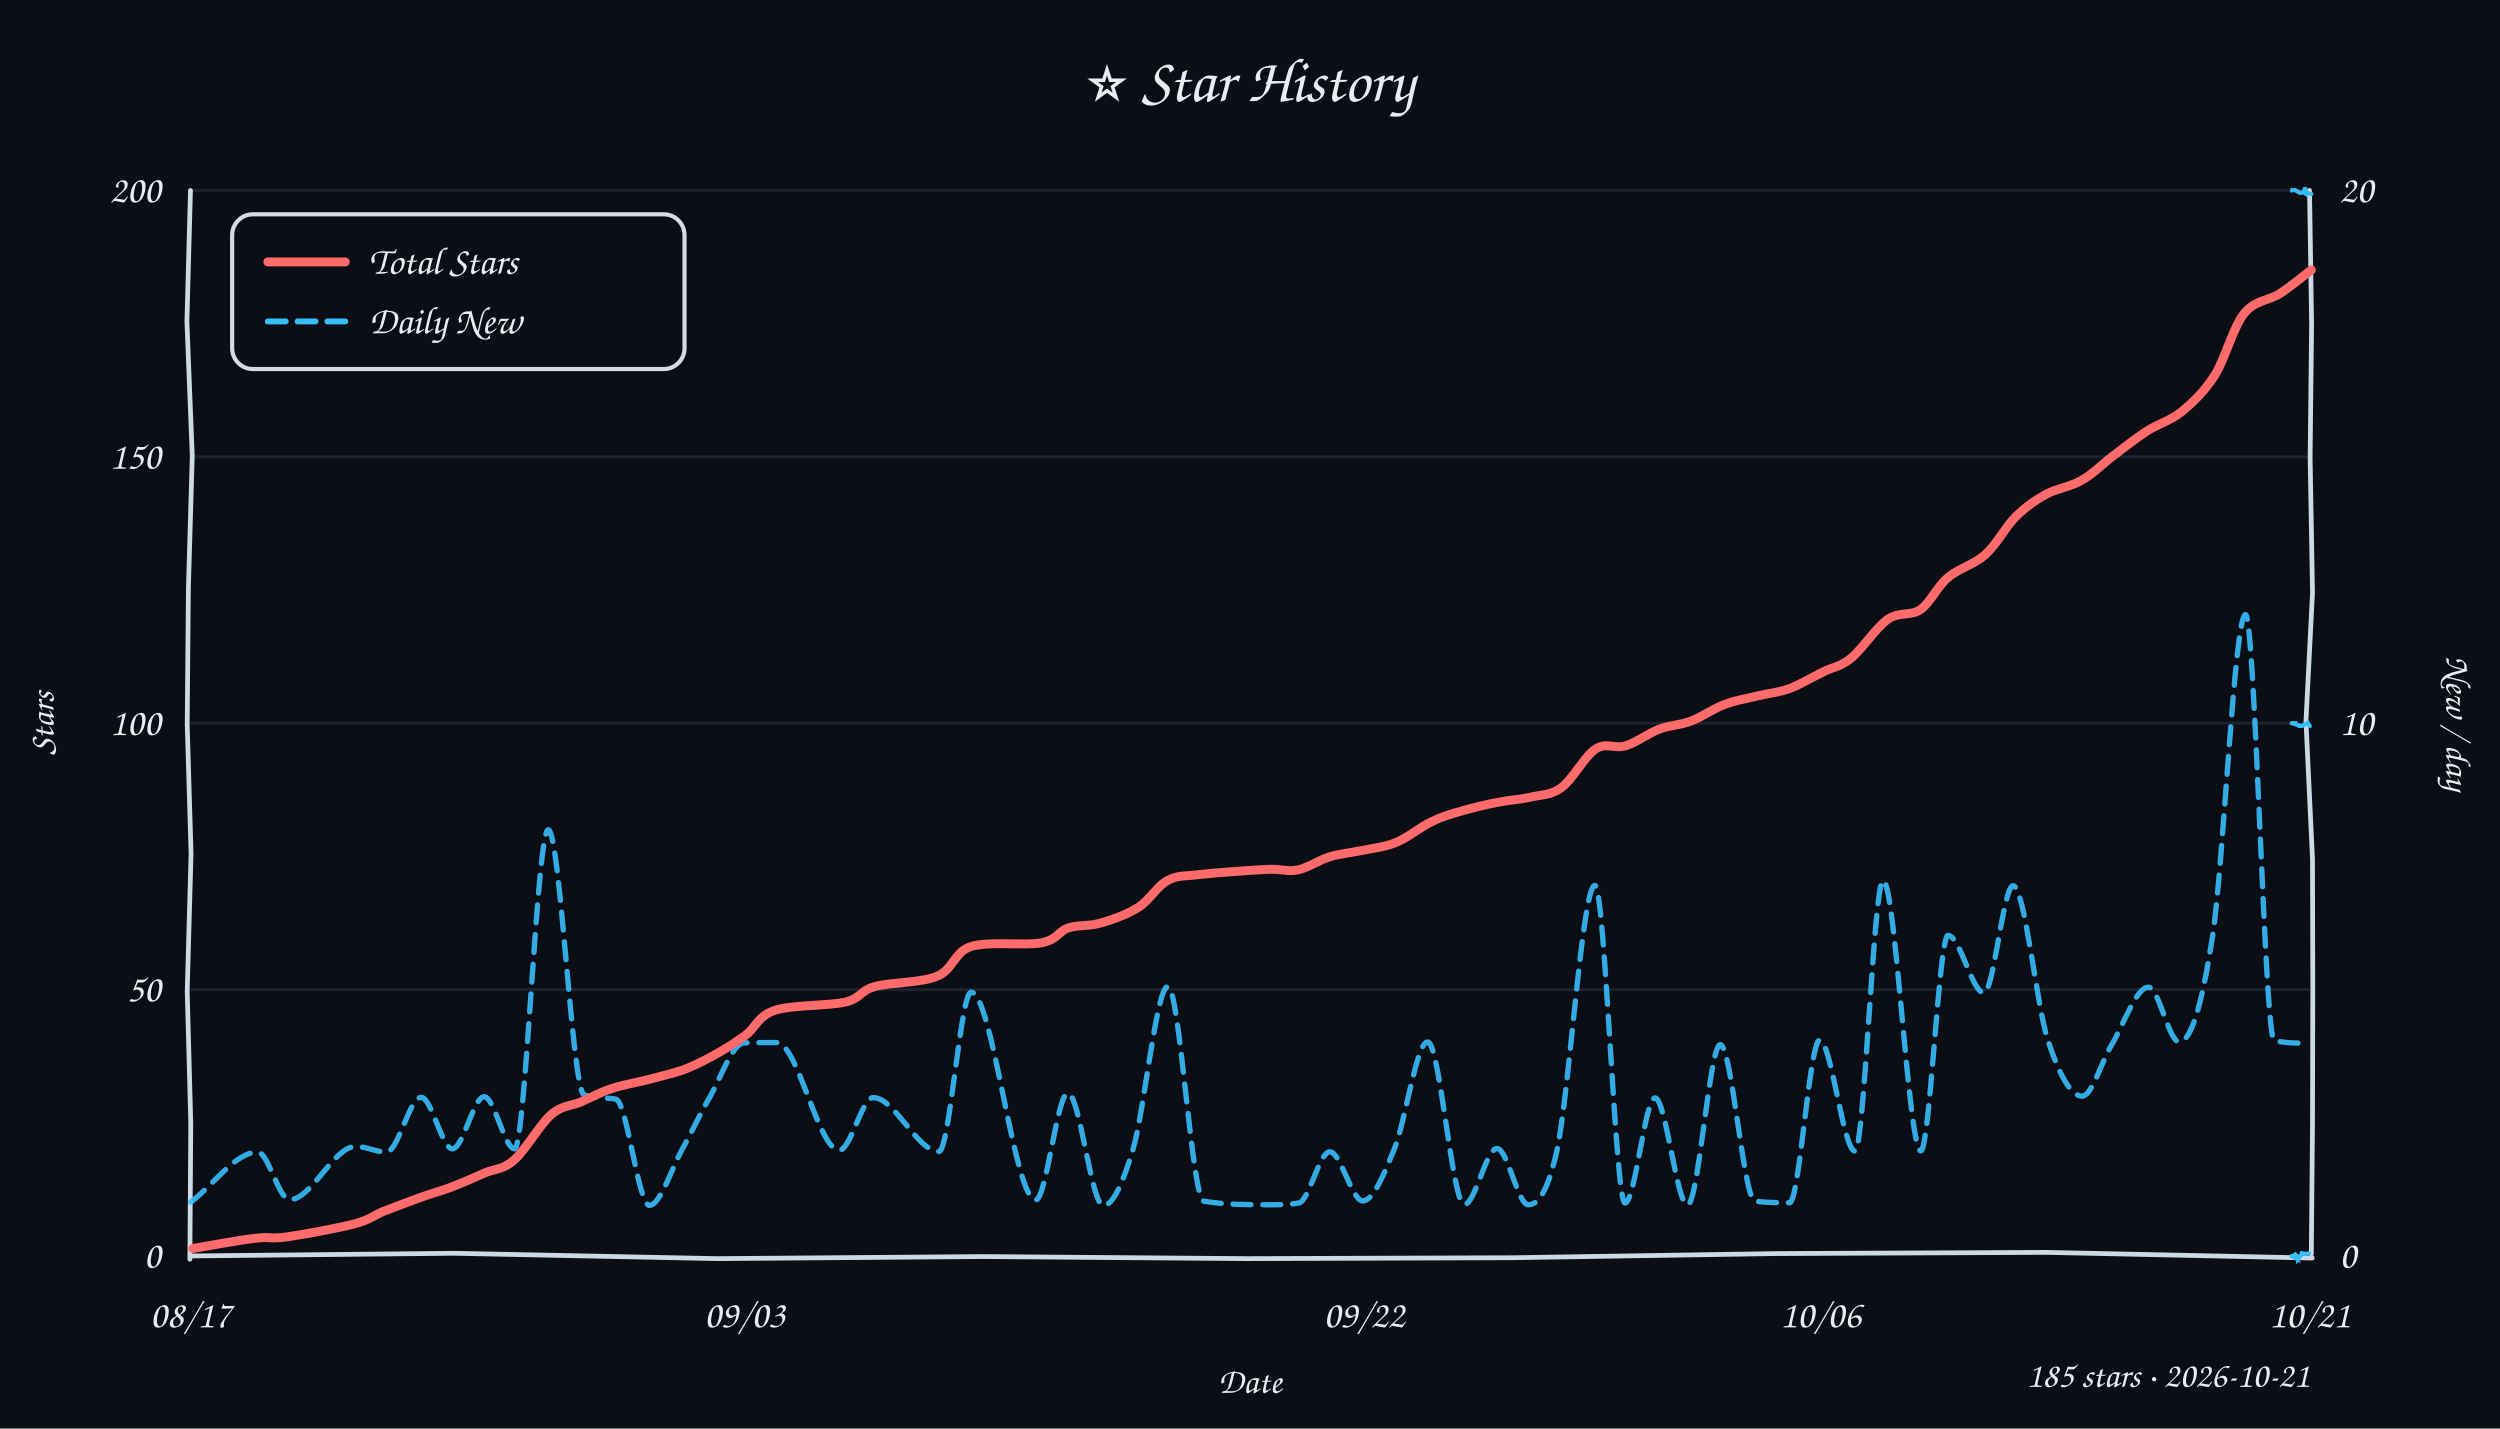
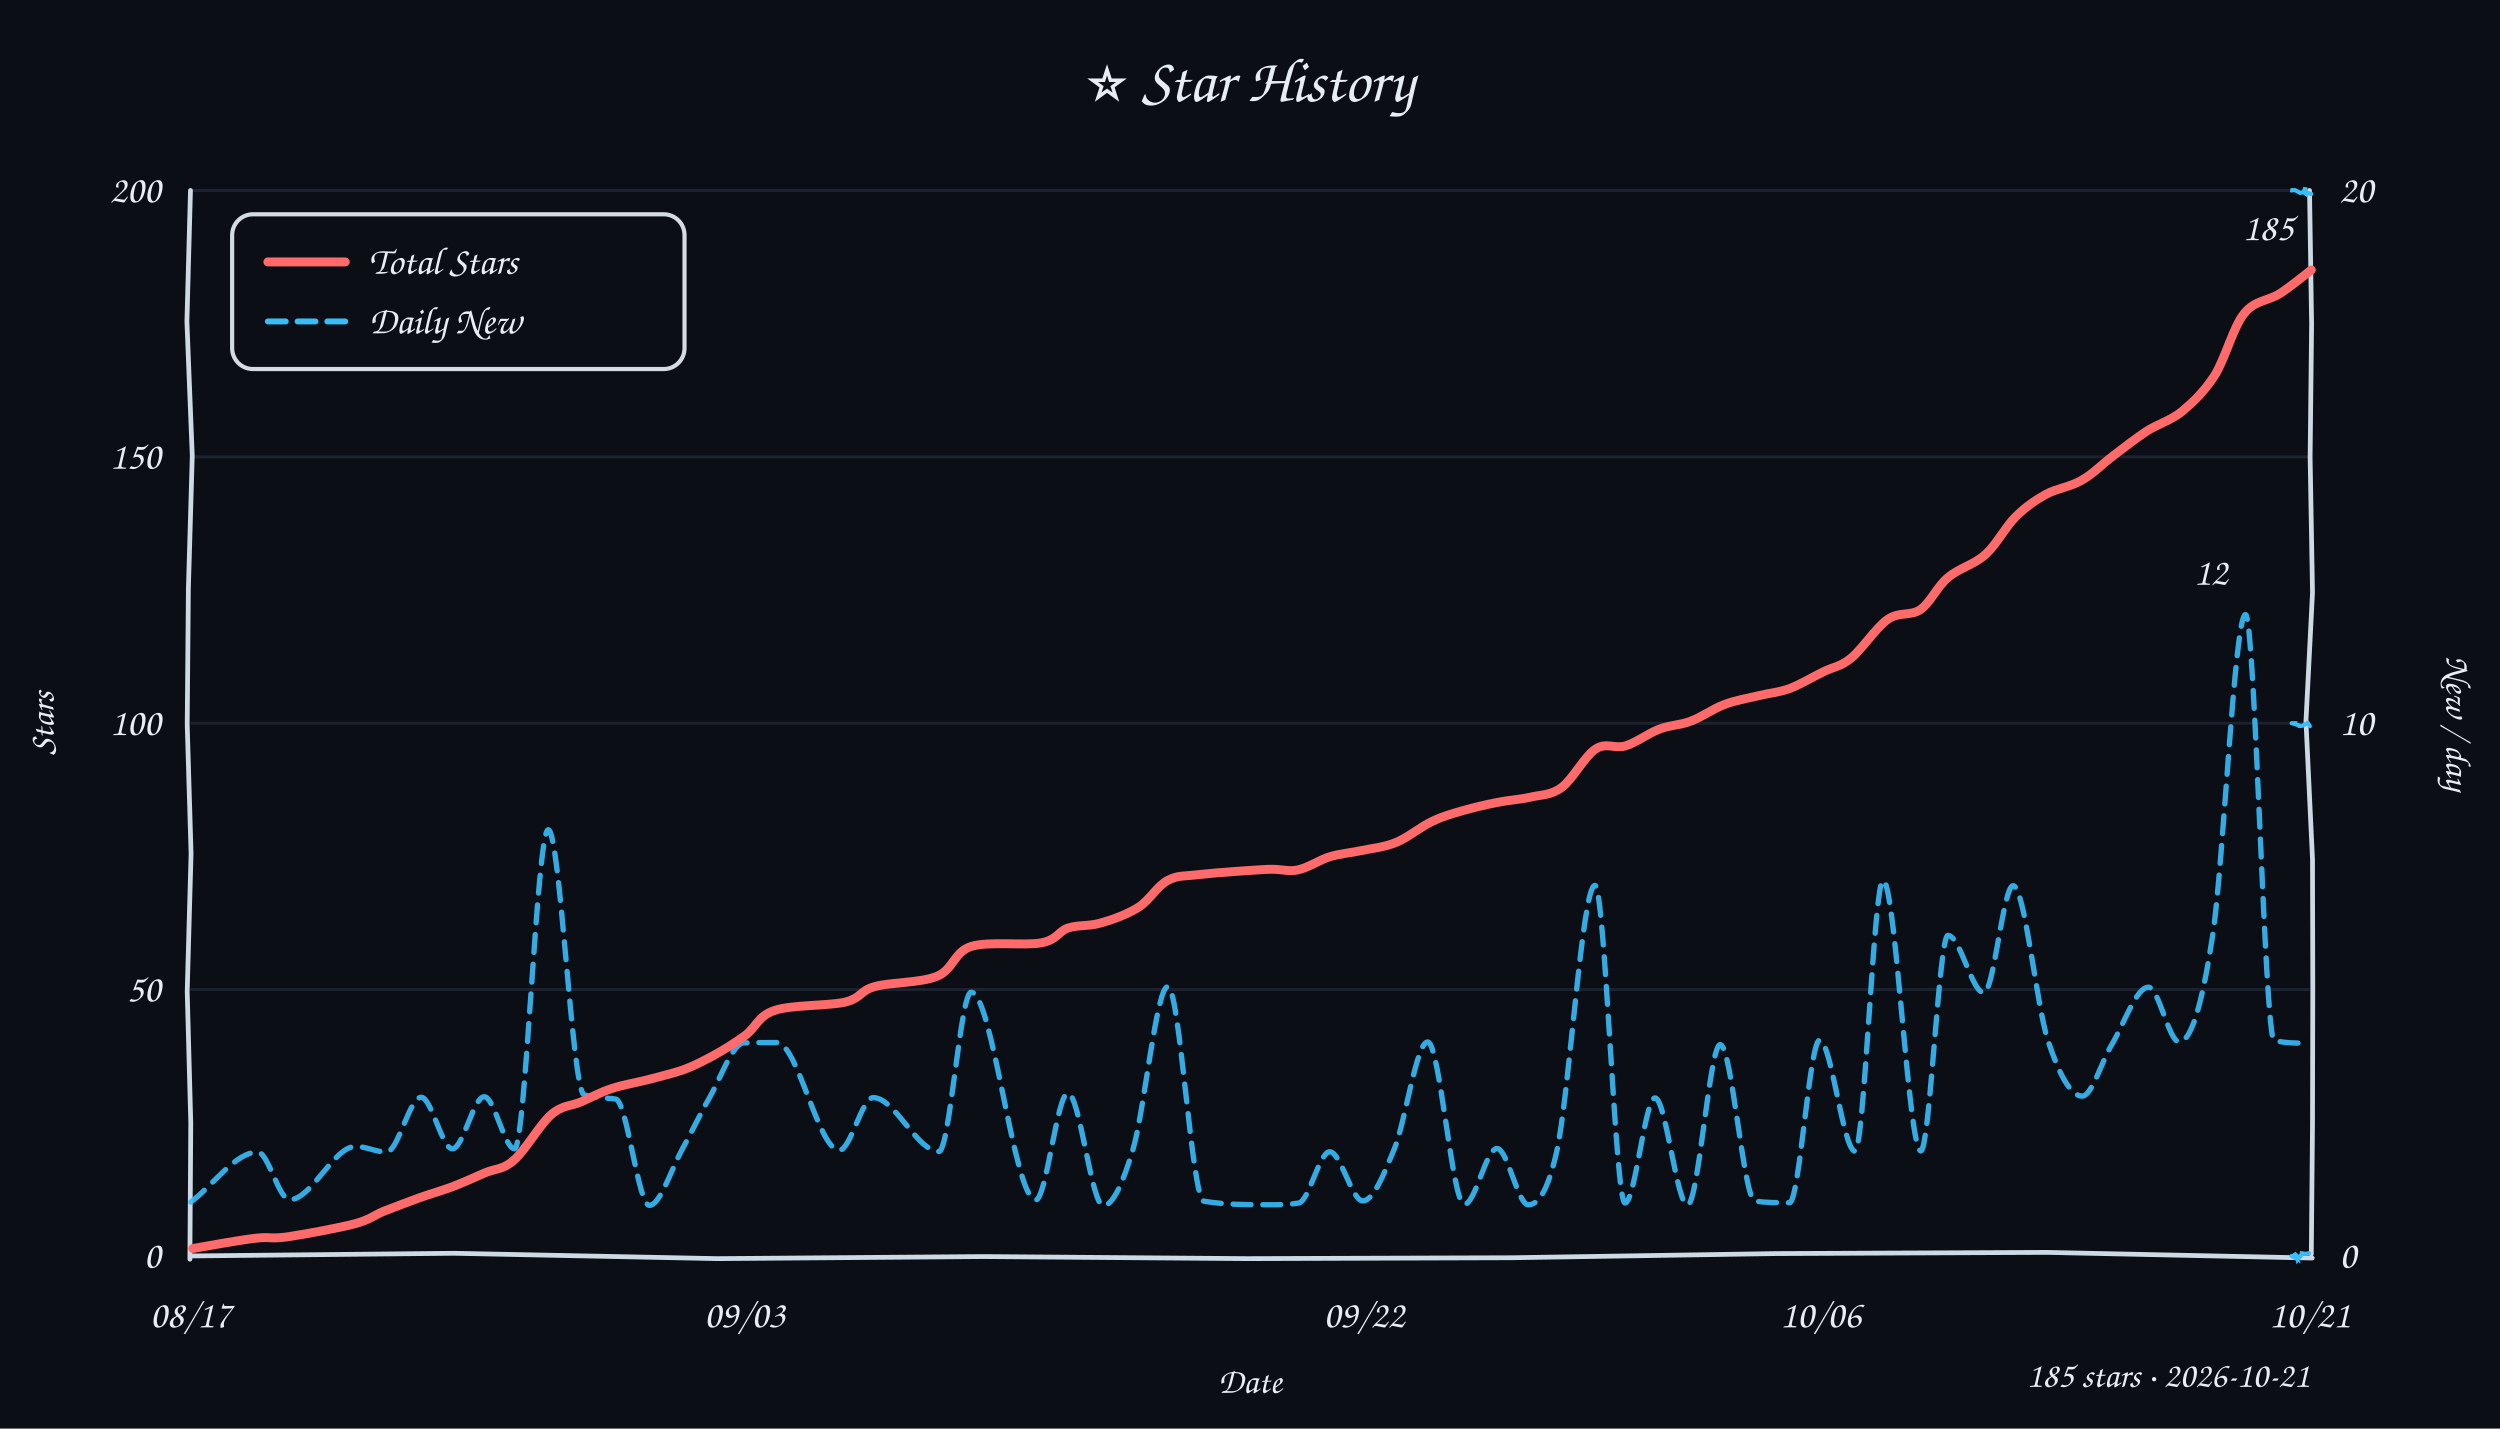
<svg xmlns="http://www.w3.org/2000/svg" width="840" height="480" viewBox="0 0 840 480">
  <style>text{font-family:"Comic Sans MS","Comic Sans","Chalkboard SE","Marker Felt","Segoe Print",cursive;fill:#e6edf3}</style>
  <rect width="100%" height="100%" fill="#0b0e14" />
  <text x="420" y="34" text-anchor="middle" font-size="21">⭐ Star History</text>
  <line x1="64" y1="332.5" x2="776" y2="332.5" stroke="#232b3a" stroke-width="1" opacity="0.7" />
  <line x1="64" y1="243.0" x2="776" y2="243.0" stroke="#232b3a" stroke-width="1" opacity="0.7" />
  <line x1="64" y1="153.5" x2="776" y2="153.5" stroke="#232b3a" stroke-width="1" opacity="0.7" />
  <line x1="64" y1="64.0" x2="776" y2="64.0" stroke="#232b3a" stroke-width="1" opacity="0.7" />
  <path d="M 64 422 L 152.5 421.1 L 241.1 422.9 L 330.5 422.2 L 419.1 422.9 L 508.0 422.6 L 596.8 421.2 L 687.7 420.8 L 776.9 422.7" stroke="#cdd9e5" stroke-width="1.6" fill="none" stroke-linecap="round" />
  <path d="M 64 64 L 62.8 108.0 L 64.6 153.2 L 63.3 197.6 L 62.9 243.5 L 64.2 286.8 L 62.9 333.1 L 64.1 377.3 L 63.8 423.1" stroke="#cdd9e5" stroke-width="1.6" fill="none" stroke-linecap="round" />
  <path d="M 776 64 L 776.7 108.9 L 776.2 153.7 L 777.0 199.1 L 774.8 242.3 L 777.0 288.7 L 777.1 332.0 L 777.0 377.9 L 776.6 421.4" stroke="#cdd9e5" stroke-width="1.6" fill="none" stroke-linecap="round" />
  <path d="M 770 422 L 771.6 422.9 L 770.8 421.1 L 772.0 422.2 L 772.1 423.1 L 773.3 421.6 L 773.4 421.1 L 774.7 421.3 L 775.8 421.1" stroke="#38bdf8" stroke-width="1.4" fill="none" stroke-linecap="round" />
  <path d="M 770 243 L 770.9 243.0 L 770.8 243.2 L 773.1 243.9 L 772.0 243.9 L 773.3 243.9 L 773.7 243.8 L 775.4 242.9 L 776.1 244.0" stroke="#38bdf8" stroke-width="1.4" fill="none" stroke-linecap="round" />
  <path d="M 770 64 L 769.6 63.9 L 771.2 63.9 L 772.8 64.8 L 774.0 64.6 L 774.7 65.1 L 774.6 63.0 L 774.1 64.4 L 776.6 65.2" stroke="#38bdf8" stroke-width="1.4" fill="none" stroke-linecap="round" />
  <text x="54" y="426.0" text-anchor="end" font-size="13" fill="#9aa3b2">0</text>
  <text x="54" y="336.5" text-anchor="end" font-size="13" fill="#9aa3b2">50</text>
  <text x="54" y="247.0" text-anchor="end" font-size="13" fill="#9aa3b2">100</text>
  <text x="54" y="157.5" text-anchor="end" font-size="13" fill="#9aa3b2">150</text>
  <text x="54" y="68.0" text-anchor="end" font-size="13" fill="#9aa3b2">200</text>
  <text x="786" y="426.0" text-anchor="start" font-size="13" fill="#38bdf8">0</text>
  <text x="786" y="247.0" text-anchor="start" font-size="13" fill="#38bdf8">10</text>
  <text x="786" y="68.0" text-anchor="start" font-size="13" fill="#38bdf8">20</text>
  <text x="64.0" y="446" text-anchor="middle" font-size="13" fill="#9aa3b2">08/17</text>
  <text x="250.2" y="446" text-anchor="middle" font-size="13" fill="#9aa3b2">09/03</text>
  <text x="458.3" y="446" text-anchor="middle" font-size="13" fill="#9aa3b2">09/22</text>
  <text x="611.7" y="446" text-anchor="middle" font-size="13" fill="#9aa3b2">10/06</text>
  <text x="776.0" y="446" text-anchor="middle" font-size="13" fill="#9aa3b2">10/21</text>
  <text x="18" y="243" font-size="12" fill="#9aa3b2" transform="rotate(-90 18 243)" text-anchor="middle">Stars</text>
  <text x="822" y="243" font-size="12" fill="#38bdf8" transform="rotate(90 822 243)" text-anchor="middle">New / day</text>
  <text x="420" y="468" font-size="12" fill="#9aa3b2" text-anchor="middle">Date</text>
  <path d="M 64.1 403.9 C 71.6 398.3, 79.1 387.1, 86.6 387.1 C 90.1 387.1, 93.7 403.1, 97.3 403.1 C 104.7 403.1, 112.1 385.2, 119.5 385.2 C 123.0 385.2, 126.4 387.1, 129.9 387.1 C 133.7 387.1, 137.6 368.7, 141.5 368.7 C 145.0 368.7, 148.5 386.0, 152.0 386.0 C 155.6 386.0, 159.1 368.5, 162.7 368.5 C 166.1 368.5, 169.5 386.0, 172.9 386.0 C 176.6 386.0, 180.4 278.8, 184.2 278.8 C 188.2 278.8, 192.2 366.1, 196.2 367.8 C 199.8 369.2, 203.3 368.7, 206.9 369.3 C 210.7 370.0, 214.4 405.0, 218.2 405.0 C 221.8 405.0, 225.5 393.0, 229.1 386.4 C 232.2 380.9, 235.2 374.3, 238.3 369.0 C 242.2 362.2, 246.1 350.5, 250.0 350.4 C 253.7 350.3, 257.4 350.3, 261.0 350.3 C 268.0 350.3, 275.0 386.5, 282.0 386.5 C 285.8 386.5, 289.6 368.8, 293.4 368.8 C 300.7 368.8, 308.1 386.9, 315.5 386.9 C 319.1 386.9, 322.7 333.4, 326.3 333.4 C 333.5 333.4, 340.7 403.2, 348.0 403.2 C 351.6 403.2, 355.2 367.3, 358.8 367.3 C 362.8 367.3, 366.7 405.1, 370.7 405.1 C 374.0 405.1, 377.3 397.4, 380.6 386.5 C 384.5 373.7, 388.5 331.5, 392.4 331.5 C 396.4 331.5, 400.4 402.9, 404.5 403.6 C 411.7 404.8, 418.9 404.8, 426.2 404.8 C 429.6 404.8, 433.0 404.8, 436.4 404.2 C 439.8 403.7, 443.3 387.0, 446.8 387.0 C 450.5 387.0, 454.2 403.5, 457.9 403.5 C 461.4 403.5, 464.9 394.8, 468.4 386.3 C 472.2 377.2, 475.9 350.1, 479.7 350.1 C 483.8 350.1, 487.9 404.7, 492.0 404.7 C 495.7 404.7, 499.3 385.9, 503.0 385.9 C 506.5 385.9, 510.0 404.8, 513.5 404.8 C 516.6 404.8, 519.8 401.1, 523.0 387.2 C 527.3 368.2, 531.6 297.5, 535.9 297.5 C 539.3 297.5, 542.7 404.2, 546.0 404.2 C 549.4 404.2, 552.7 368.9, 556.1 368.9 C 559.7 368.9, 563.4 404.9, 567.0 404.9 C 570.7 404.9, 574.4 351.0, 578.0 351.0 C 581.9 351.0, 585.8 403.2, 589.7 403.6 C 593.5 404.1, 597.4 404.1, 601.3 404.1 C 604.6 404.1, 608.0 349.5, 611.4 349.5 C 615.3 349.5, 619.3 386.8, 623.3 386.8 C 626.4 386.8, 629.6 295.8, 632.7 295.8 C 636.9 295.8, 641.2 386.7, 645.4 386.7 C 648.4 386.7, 651.5 314.3, 654.5 314.3 C 658.6 314.3, 662.6 333.6, 666.6 333.6 C 669.9 333.6, 673.1 297.6, 676.4 297.6 C 680.3 297.6, 684.2 337.7, 688.1 349.6 C 691.9 361.1, 695.8 368.3, 699.6 368.3 C 702.9 368.3, 706.2 356.5, 709.5 351.1 C 713.6 344.3, 717.7 331.7, 721.9 331.7 C 725.3 331.7, 728.8 350.1, 732.2 350.1 C 736.0 350.1, 739.7 338.9, 743.4 314.7 C 747.1 290.8, 750.8 206.5, 754.5 206.5 C 757.7 206.5, 760.9 348.7, 764.1 349.6 C 767.9 350.5, 771.6 350.5, 775.4 350.5" fill="none" stroke="#38bdf8" stroke-width="1.8" stroke-dasharray="6 4" stroke-linecap="round" stroke-linejoin="round" opacity="0.9" />
  <path d="M 64.8 419.5 C 68.3 418.9, 80.2 416.7, 85.5 416.1 C 90.7 415.4, 90.7 416.4, 96.4 415.6 C 102.0 414.8, 113.8 412.6, 119.2 411.2 C 124.6 409.7, 125.3 408.5, 128.9 407.0 C 132.5 405.6, 137.0 403.9, 140.8 402.5 C 144.7 401.1, 148.4 400.1, 152.1 398.7 C 155.7 397.3, 159.5 395.6, 162.9 394.1 C 166.4 392.6, 169.0 393.1, 172.7 389.8 C 176.4 386.6, 181.4 377.9, 185.1 374.6 C 188.9 371.3, 191.7 371.7, 195.1 370.3 C 198.5 368.8, 201.7 367.0, 205.4 365.8 C 209.2 364.5, 213.7 363.8, 217.6 362.8 C 221.6 361.7, 225.6 360.8, 229.2 359.6 C 232.8 358.3, 235.5 356.9, 239.1 355.0 C 242.6 353.1, 246.9 350.5, 250.4 347.9 C 254.0 345.3, 254.7 341.3, 260.3 339.5 C 265.8 337.6, 278.4 338.0, 284.0 336.7 C 289.6 335.3, 288.8 332.9, 293.9 331.5 C 299.1 330.0, 309.5 330.3, 314.9 328.0 C 320.3 325.8, 320.5 319.9, 326.3 318.0 C 332.2 316.2, 344.4 317.8, 349.8 316.8 C 355.3 315.8, 355.6 312.9, 358.9 311.8 C 362.3 310.7, 366.0 311.3, 369.9 310.1 C 373.9 309.0, 378.8 307.2, 382.6 304.8 C 386.3 302.4, 388.9 297.6, 392.4 295.8 C 395.8 294.0, 397.8 294.5, 403.4 293.8 C 408.9 293.2, 420.3 292.4, 425.8 292.1 C 431.2 291.9, 432.5 293.0, 436.0 292.3 C 439.5 291.6, 443.2 289.0, 446.7 287.9 C 450.3 286.8, 453.6 286.6, 457.4 285.8 C 461.1 285.0, 465.2 284.7, 469.2 283.0 C 473.1 281.4, 477.5 277.7, 481.2 276.0 C 484.9 274.2, 487.7 273.5, 491.4 272.4 C 495.0 271.4, 499.4 270.3, 503.2 269.6 C 507.0 268.8, 510.4 268.7, 514.0 267.9 C 517.6 267.0, 521.1 267.3, 524.7 264.6 C 528.4 261.9, 532.5 254.0, 536.1 251.7 C 539.6 249.3, 542.6 251.7, 546.2 250.6 C 549.8 249.5, 553.8 246.4, 557.5 245.0 C 561.1 243.6, 564.5 243.7, 568.1 242.3 C 571.7 241.0, 575.5 238.2, 579.2 236.8 C 583.0 235.3, 587.0 234.7, 590.7 233.8 C 594.3 232.9, 597.5 232.7, 601.2 231.4 C 604.9 230.0, 609.2 227.4, 612.7 225.7 C 616.1 224.0, 618.4 224.1, 622.0 221.1 C 625.6 218.2, 630.4 210.8, 634.3 208.1 C 638.2 205.4, 642.0 207.1, 645.3 204.8 C 648.7 202.4, 650.9 197.0, 654.6 194.0 C 658.2 190.9, 663.4 189.7, 667.1 186.3 C 670.9 182.9, 673.8 177.1, 677.1 173.8 C 680.5 170.4, 683.7 168.2, 687.4 166.1 C 691.1 164.1, 695.6 163.6, 699.4 161.4 C 703.2 159.3, 706.5 155.8, 710.1 153.1 C 713.7 150.4, 717.3 147.5, 721.1 145.0 C 724.9 142.5, 729.2 141.4, 733.1 138.3 C 736.9 135.1, 740.6 131.6, 744.1 126.2 C 747.6 120.7, 750.3 110.0, 754.0 105.4 C 757.6 100.8, 762.3 101.1, 766.1 98.6 C 769.8 96.2, 774.9 92.0, 776.6 90.7" fill="none" stroke="#ff6b6b" stroke-width="3" stroke-linecap="round" />
+   <text x="770.6" y="80.7" text-anchor="end" font-size="13" font-weight="600" fill="#ff6b6b" stroke="#0b0e14" stroke-width="3" paint-order="stroke" stroke-linejoin="round" data-peak="total">185</text>
+   <text x="748.5" y="196.5" text-anchor="end" font-size="13" font-weight="600" fill="#38bdf8" stroke="#0b0e14" stroke-width="3" paint-order="stroke" stroke-linejoin="round" data-peak="daily">12</text>
  <rect x="78" y="72" width="152" height="52" rx="7" fill="#0b0e14" stroke="#e6edf3" stroke-width="1.4" opacity="0.92" />
  <line x1="90" y1="88" x2="116" y2="88" stroke="#ff6b6b" stroke-width="3" stroke-linecap="round" />
  <text x="124" y="92" font-size="13">Total Stars</text>
  <line x1="90" y1="108" x2="116" y2="108" stroke="#38bdf8" stroke-width="2" stroke-dasharray="6 4" stroke-linecap="round" />
  <text x="124" y="112" font-size="13">Daily New</text>
  <text x="776" y="466" text-anchor="end" font-size="12" fill="#9aa3b2">185 stars · 2026-10-21</text>
</svg>
